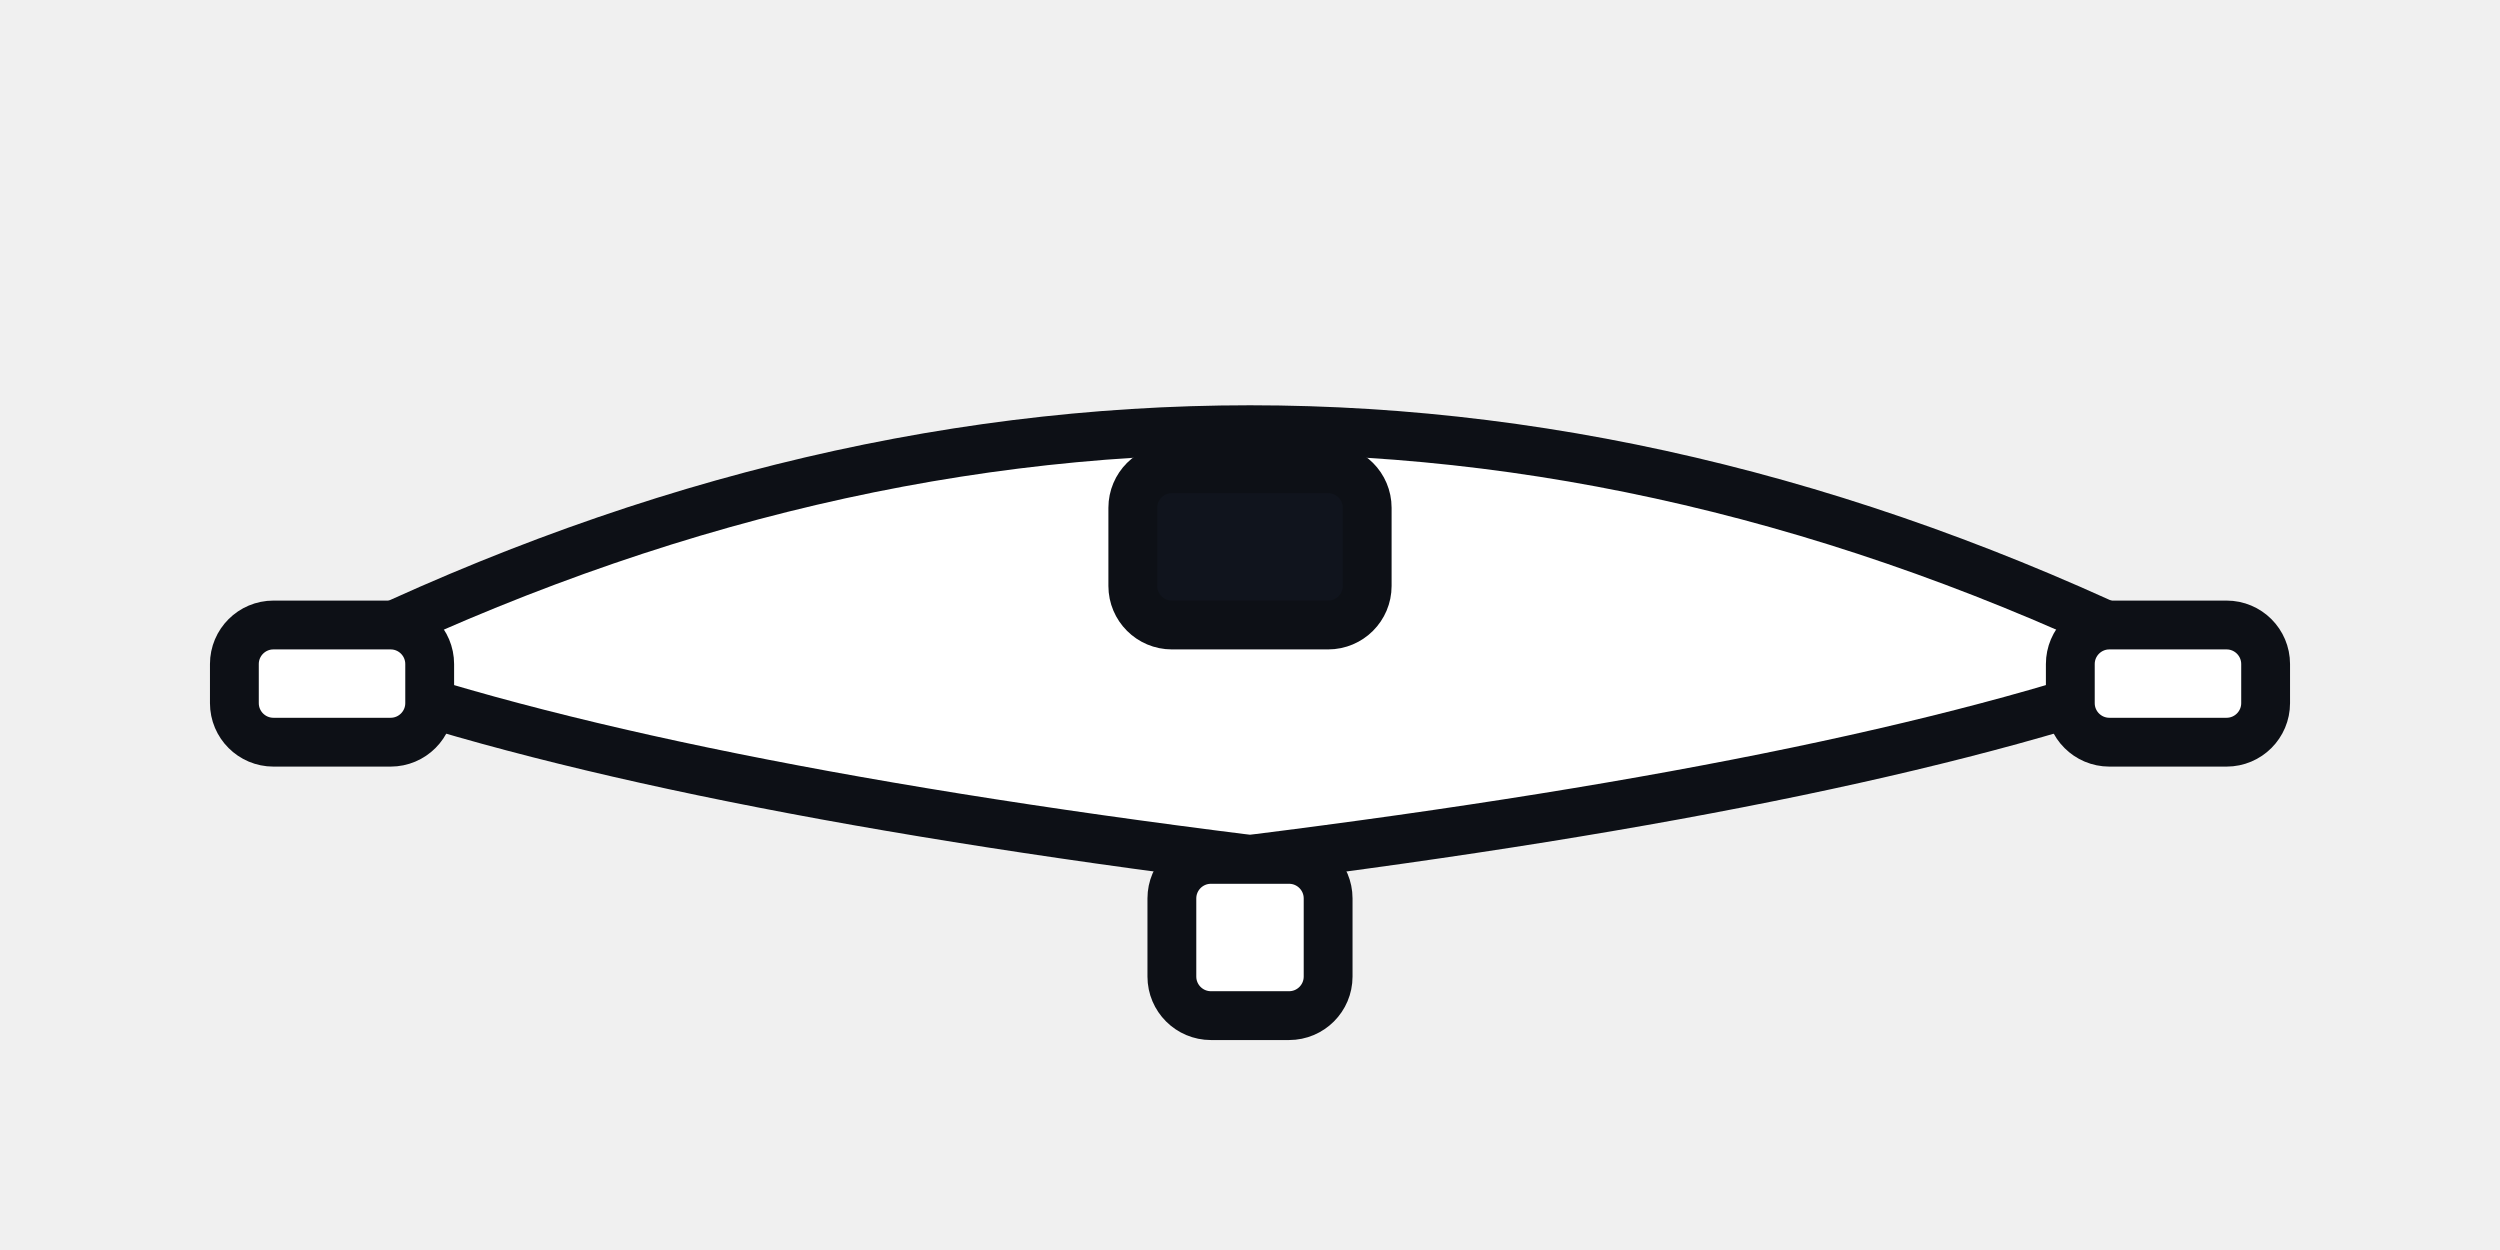
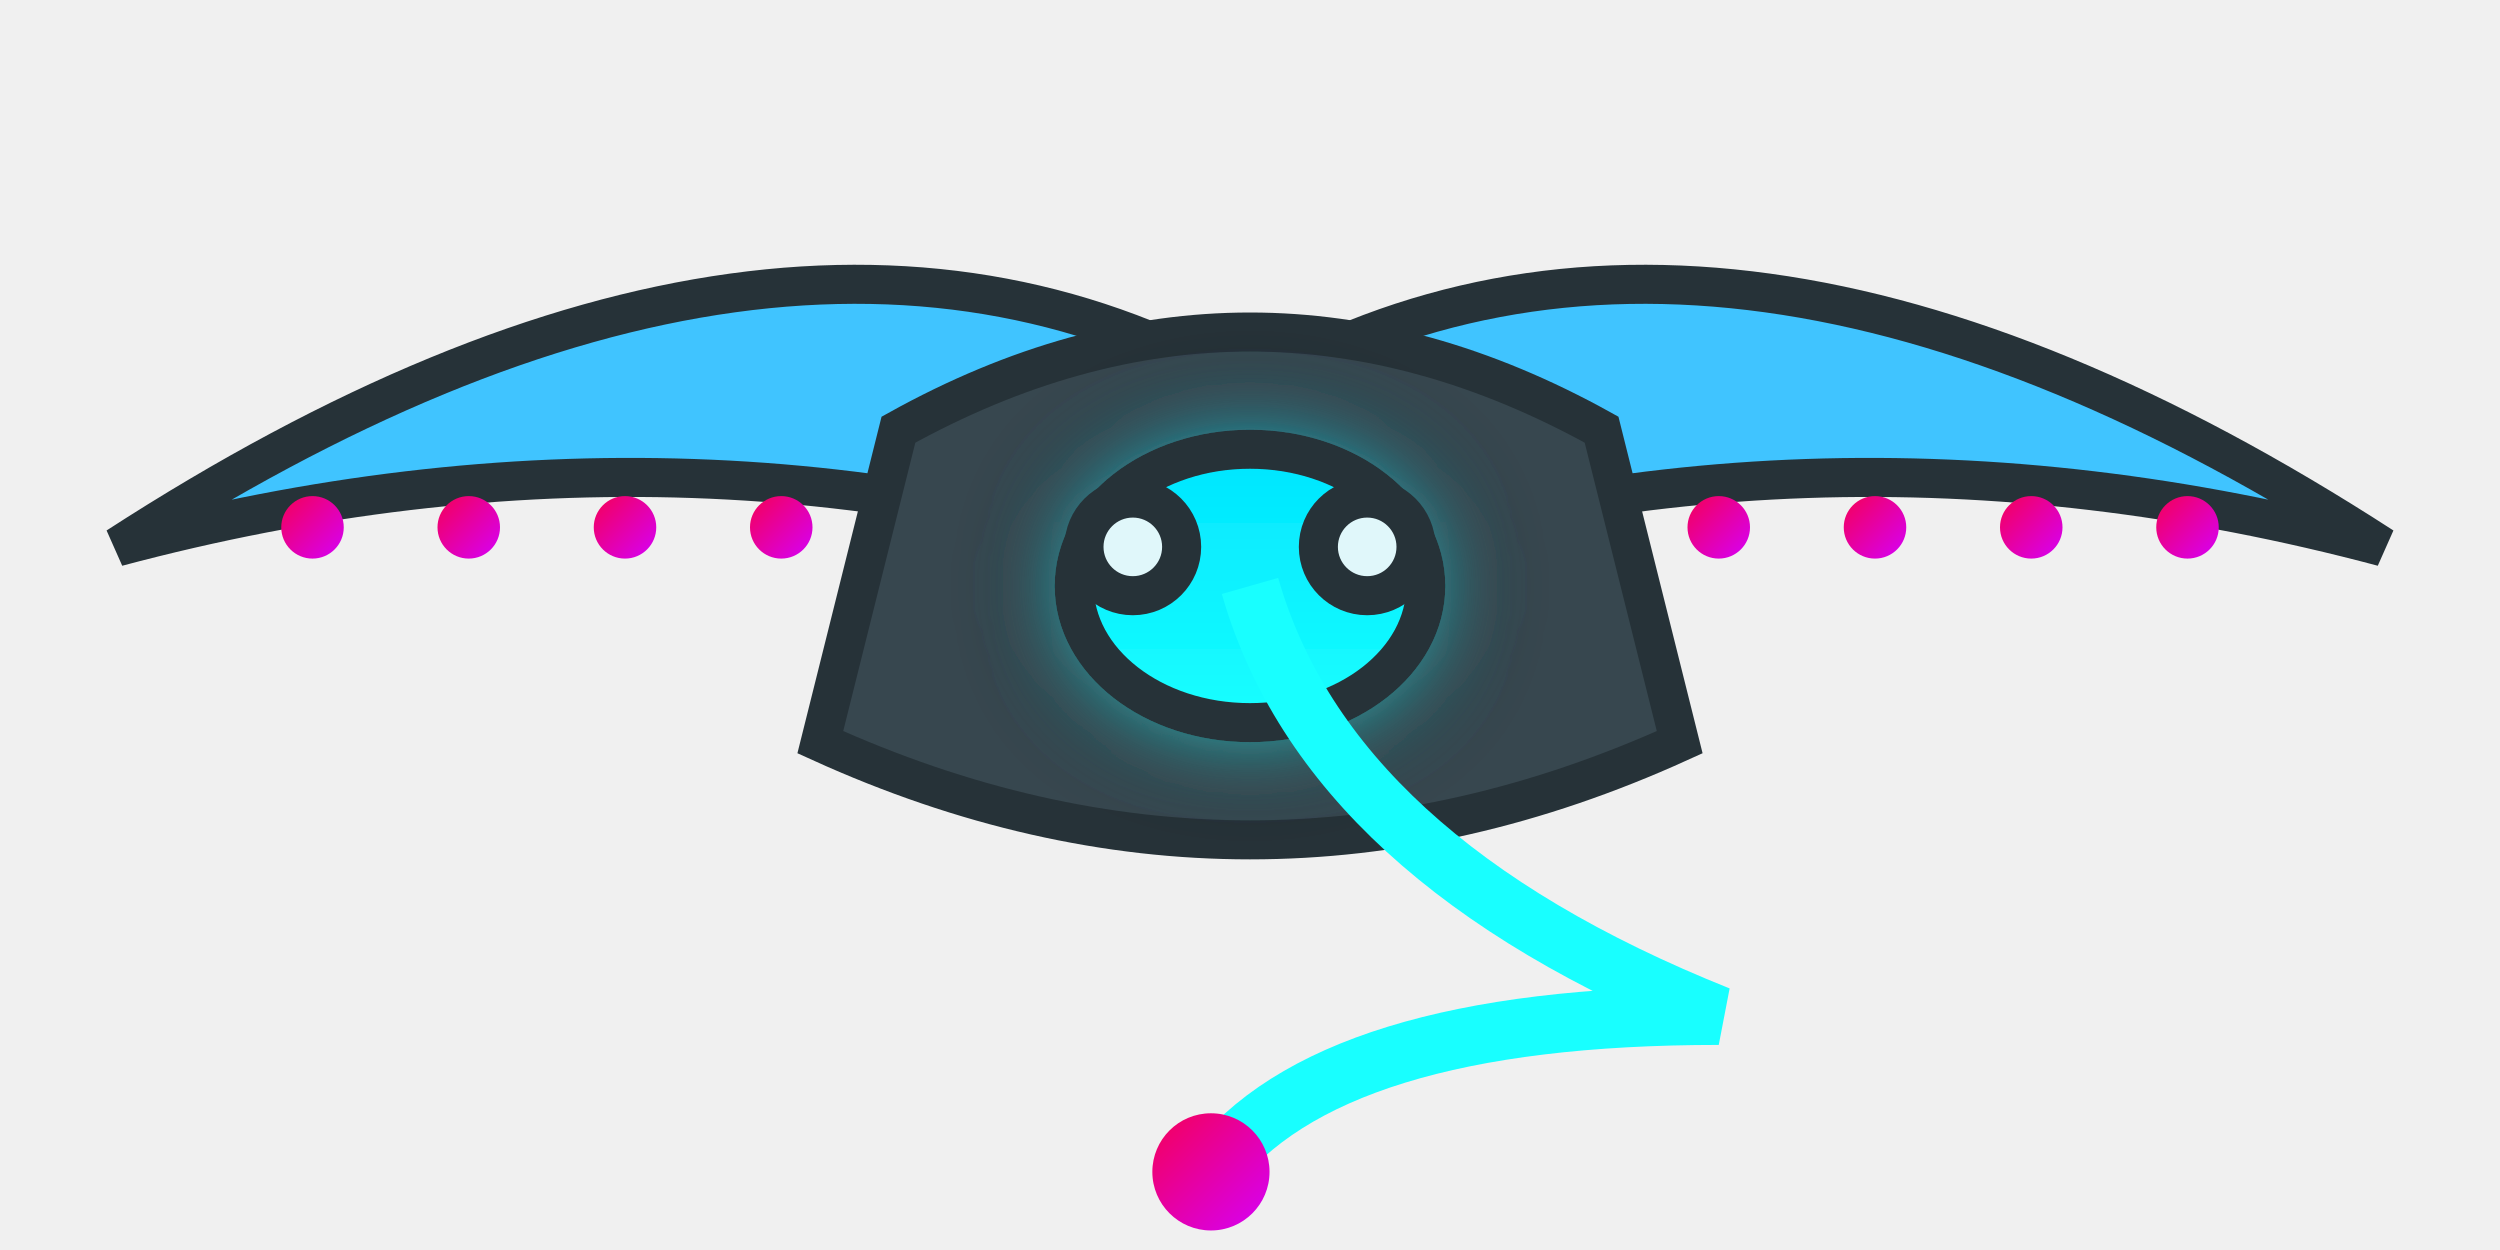
<svg xmlns="http://www.w3.org/2000/svg" width="128" height="64" viewBox="0 0 128 64">
-   <g fill="#ffffff" stroke="#0d1016" stroke-width="2.5" stroke-linejoin="round" stroke-linecap="round">
-     <path d="M16 34 Q64 10 112 34 Q96 40 64 44 Q32 40 16 34 Z" />
-     <rect x="58" y="24" width="12" height="8" rx="2" fill="#10141d" />
-     <rect x="12" y="32" width="10" height="6" rx="2" />
-     <rect x="106" y="32" width="10" height="6" rx="2" />
-     <rect x="60" y="44" width="8" height="8" rx="2" />
+   <defs>
+     <linearGradient id="neonCore" x1="0" y1="0" x2="0" y2="1">
+       <stop offset="0%" stop-color="#00E5FF" />
+       <stop offset="100%" stop-color="#18FFFF" />
+     </linearGradient>
+     <linearGradient id="neonMagenta" x1="0" y1="0" x2="1" y2="1">
+       <stop offset="0%" stop-color="#F50057" />
+       <stop offset="100%" stop-color="#D500F9" />
+     </linearGradient>
+     <linearGradient id="neonLime" x1="0" y1="0" x2="0" y2="1">
+       <stop offset="0%" stop-color="#C6FF00" />
+       <stop offset="100%" stop-color="#76FF03" />
+     </linearGradient>
+     <linearGradient id="gold" x1="0" y1="0" x2="0" y2="1">
+       <stop offset="0%" stop-color="#FFD740" />
+       <stop offset="100%" stop-color="#FFC107" />
+     </linearGradient>
+     <filter id="glow" x="-60%" y="-60%" width="220%" height="220%">
+       <feGaussianBlur stdDeviation="2.5" result="b" />
+       <feMerge>
+         <feMergeNode in="b" />
+         <feMergeNode in="SourceGraphic" />
+       </feMerge>
+     </filter>
+     <style>
+       .ol { stroke:#263238; stroke-width:2; }
+       .light { fill:#E0F7FA; }
+       .cyan { fill:#00E5FF; }
+       .blue { fill:#40C4FF; }
+       .mag { fill:url(#neonMagenta); }
+       .lime { fill:url(#neonLime); }
+       .gold { fill:url(#gold); }
+       .steel { fill:#37474F; }
+       .panel { fill:#1E88E5; }
+       .vent  { fill:#263238; }
+       .core  { fill:url(#neonCore); filter:url(#glow); }
+     </style>
+   </defs>
+   <g id="boss_manta">
+     <path class="blue ol" d="M6 28 Q40 6 64 20 Q88 6 122 28 Q92 20 64 30 Q36 20 6 28 Z" />
+     <g id="edge_leds">
+       <circle cx="16" cy="27" r="1.6" class="mag" />
+       <circle cx="24" cy="27" r="1.6" class="mag" />
+       <circle cx="32" cy="27" r="1.6" class="mag" />
+       <circle cx="40" cy="27" r="1.6" class="mag" />
+       <circle cx="48" cy="27" r="1.6" class="mag" />
+       <circle cx="56" cy="27" r="1.6" class="mag" />
+       <circle cx="64" cy="27" r="1.6" class="mag" />
+       <circle cx="72" cy="27" r="1.6" class="mag" />
+       <circle cx="80" cy="27" r="1.6" class="mag" />
+       <circle cx="88" cy="27" r="1.6" class="mag" />
+       <circle cx="96" cy="27" r="1.6" class="mag" />
+       <circle cx="104" cy="27" r="1.6" class="mag" />
+       <circle cx="112" cy="27" r="1.6" class="mag" />
+     </g>
+     <path class="steel ol" d="M46 22 Q64 12 82 22 L86 38 Q64 48 42 38 Z" />
+     <ellipse cx="64" cy="30" rx="9" ry="7" class="core ol" />
+     <circle cx="58" cy="28" r="2.5" class="light ol" />
+     <circle cx="70" cy="28" r="2.5" class="light ol" />
+     <path d="M64 30 Q68 44 88 52 Q68 52 62 60" stroke="#18FFFF" stroke-width="3" fill="none" />
+     <circle cx="62" cy="60" r="3" class="mag" />
  </g>
</svg>
